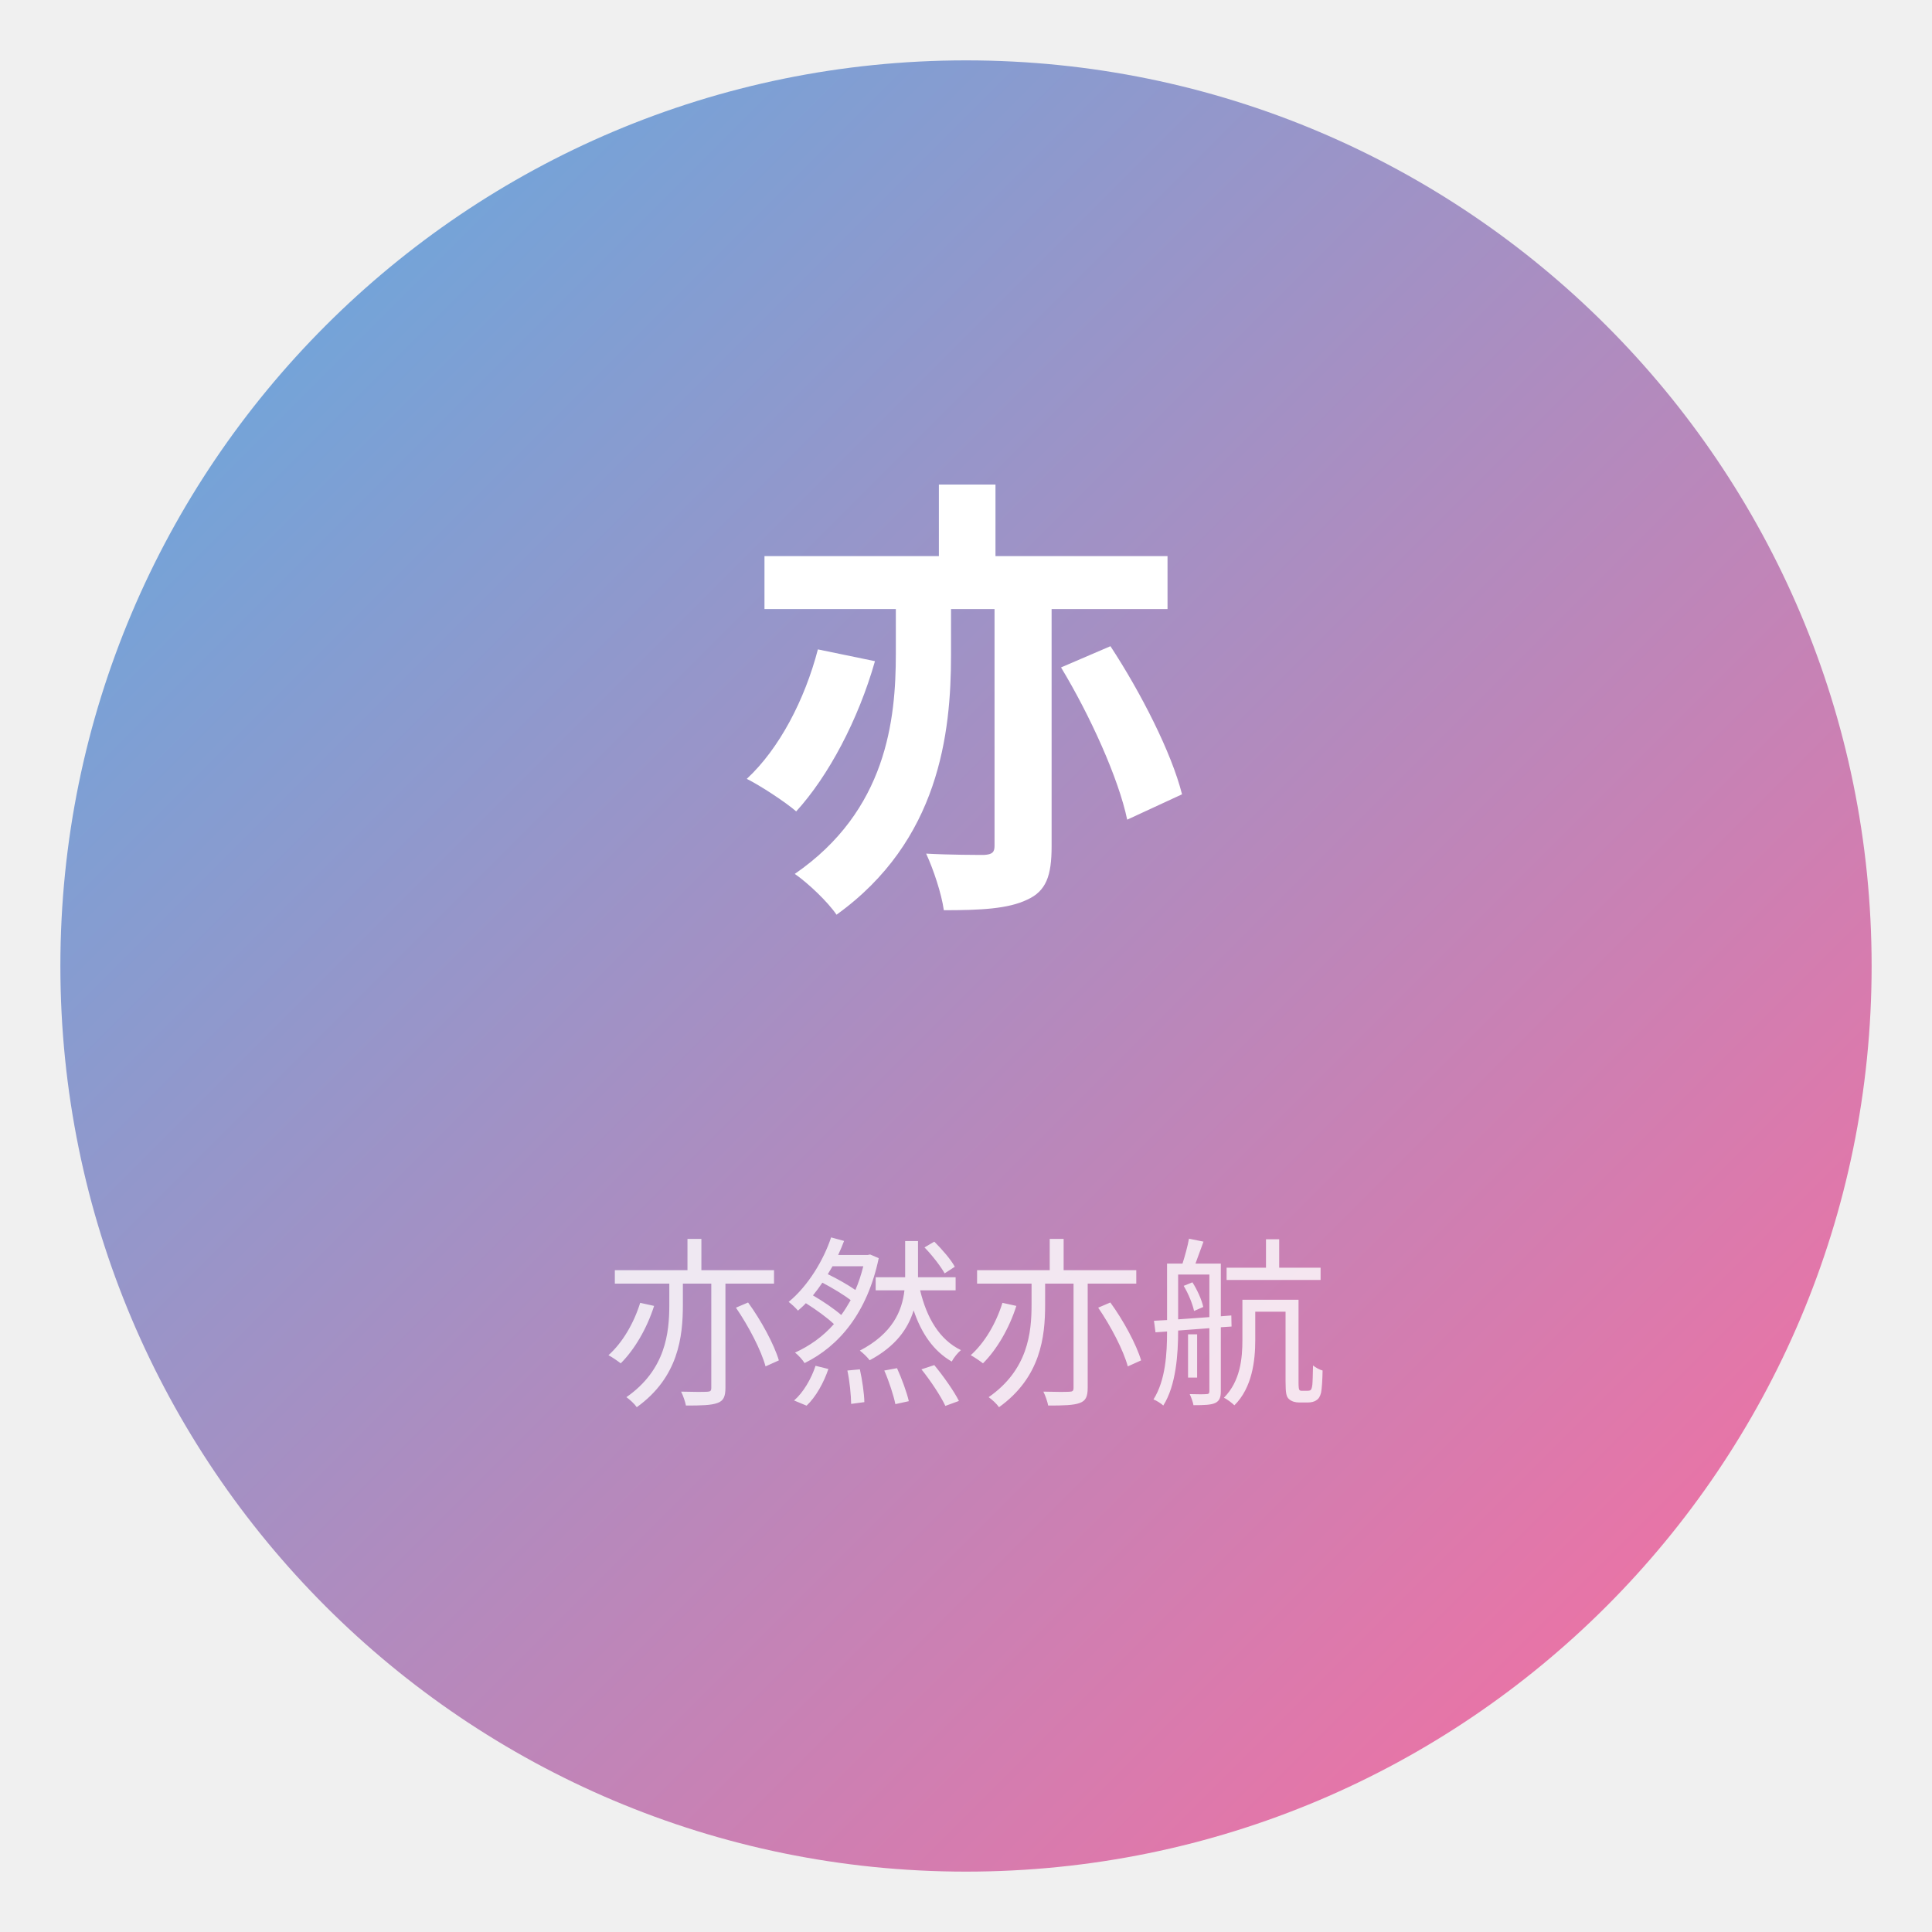
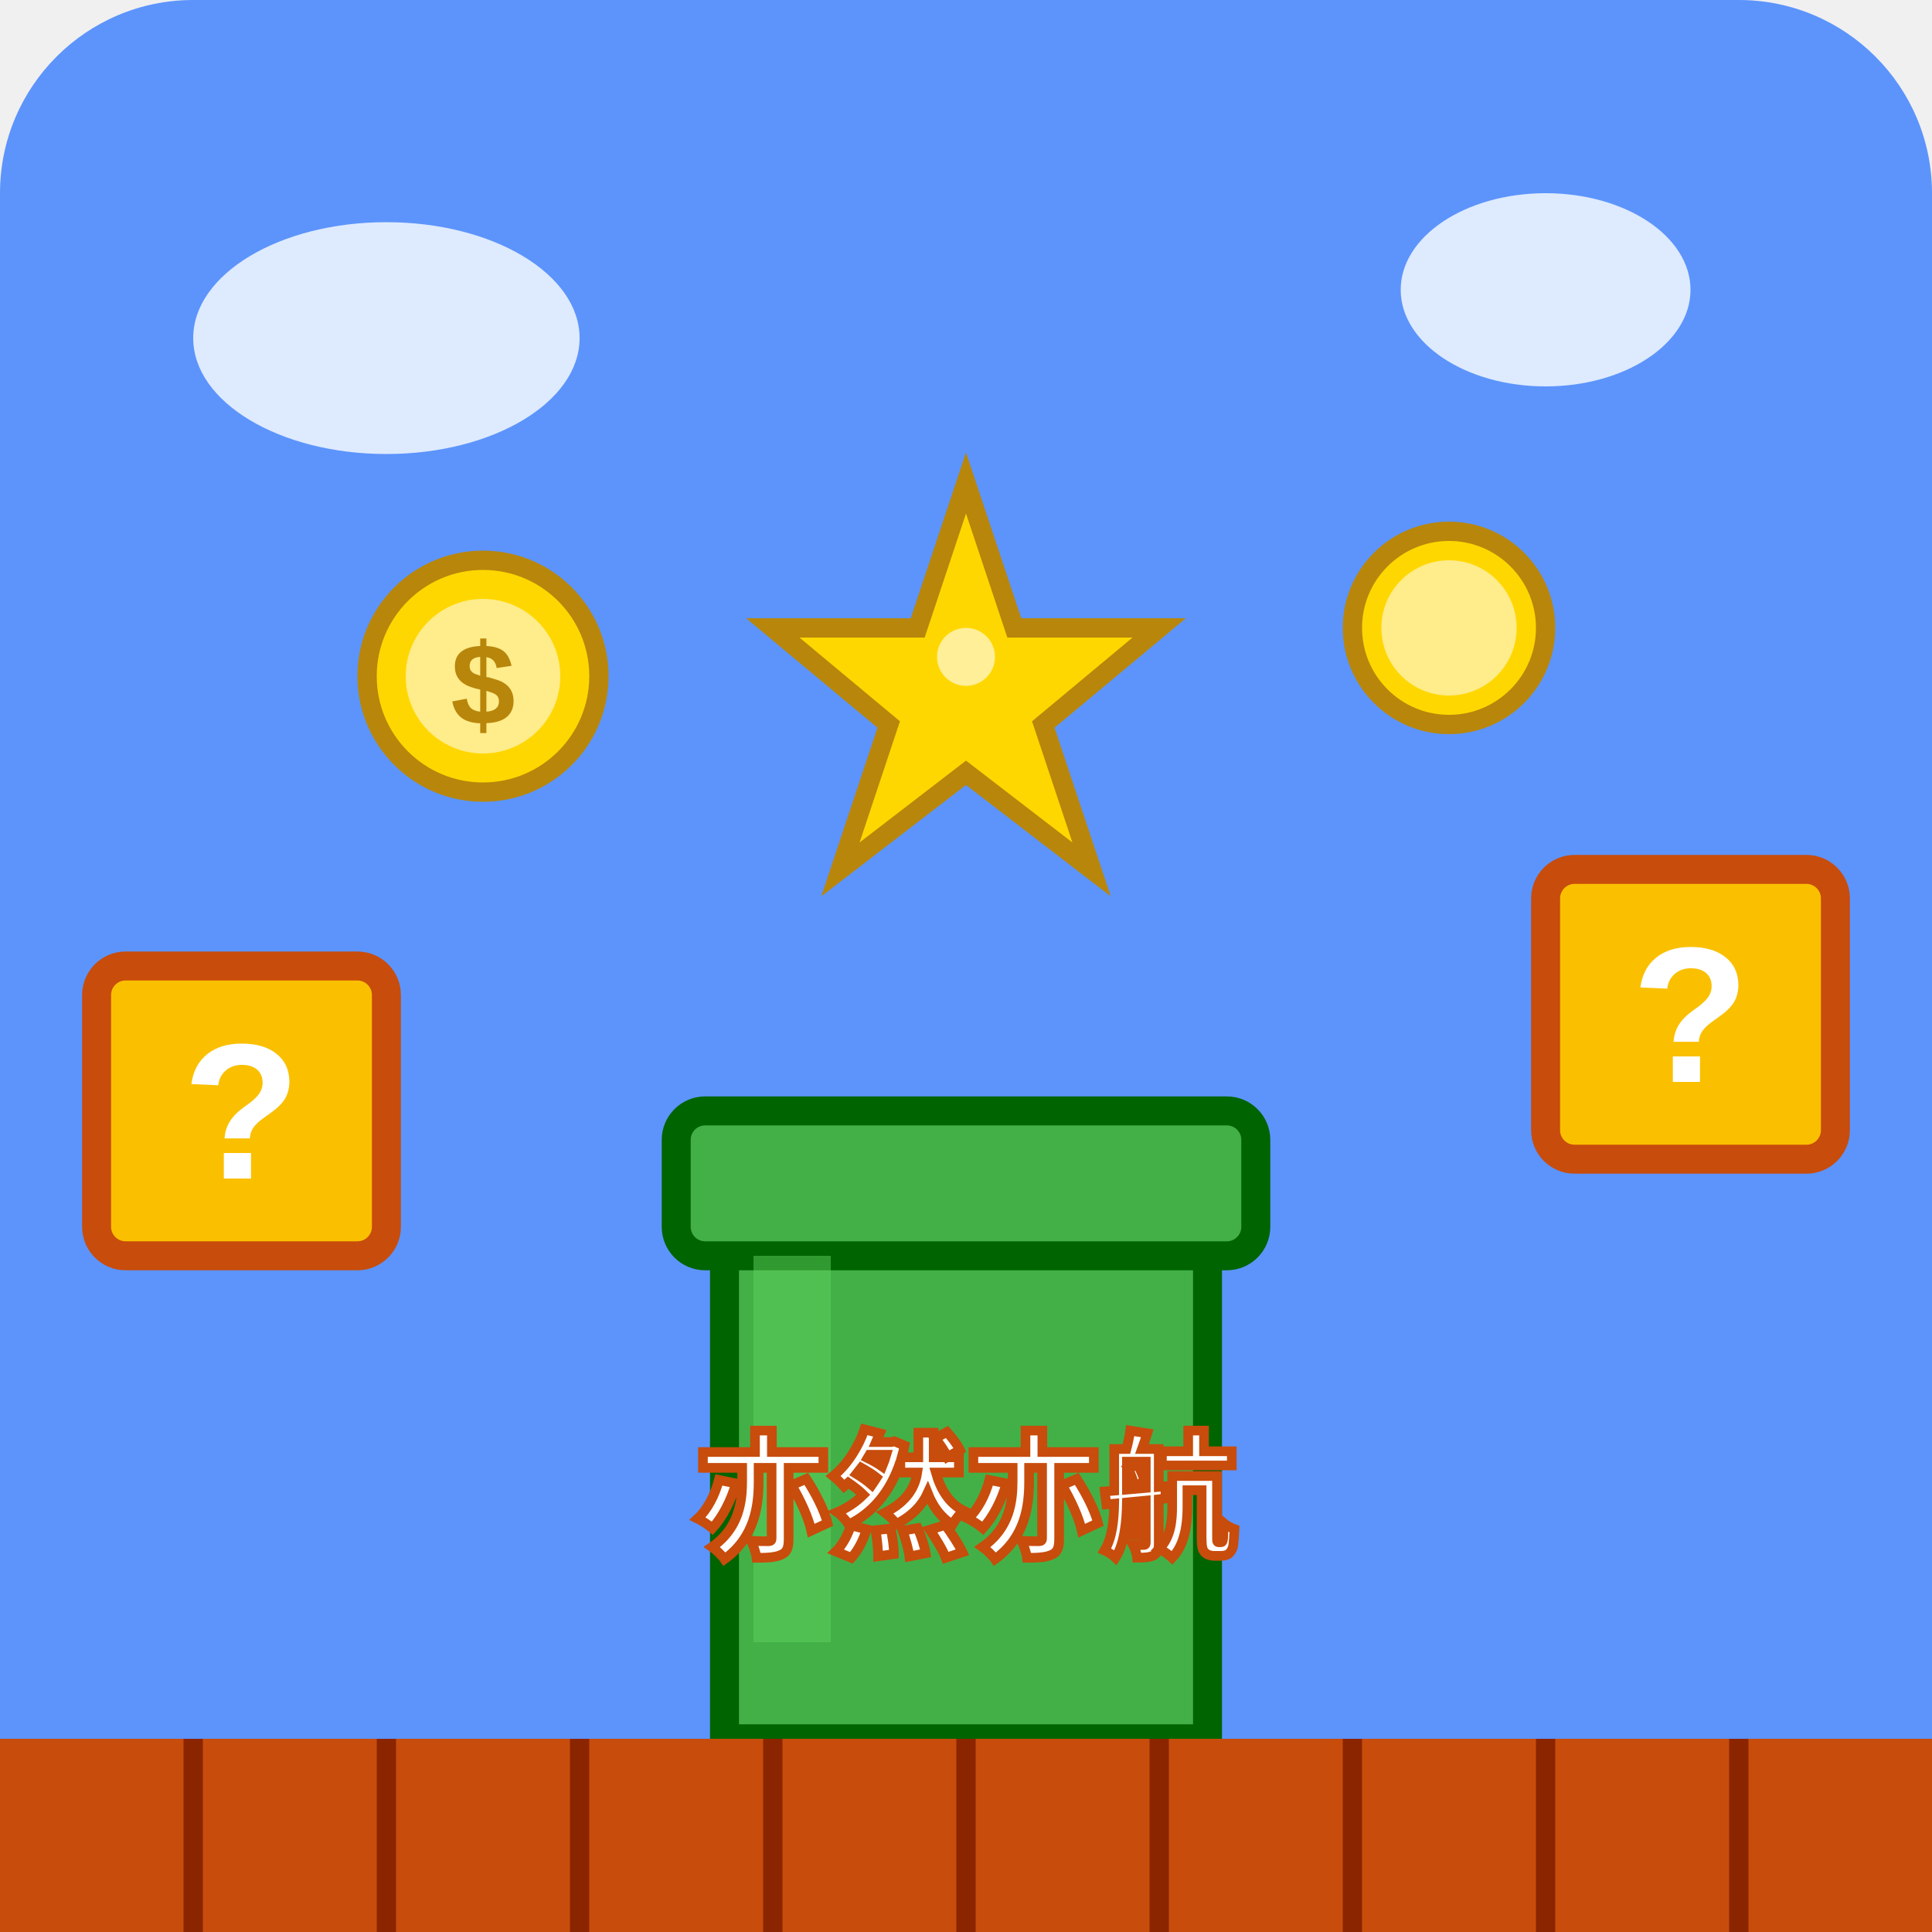
- <svg xmlns="http://www.w3.org/2000/svg" width="256" height="256">
-   <defs>
-     <linearGradient id="g" x1="0%" y1="0%" x2="100%" y2="100%">
-       <stop offset="0%" style="stop-color:#5DADE2" />
-       <stop offset="100%" style="stop-color:#FF6B9D" />
-     </linearGradient>
-   </defs>
-   <circle cx="128" cy="128" r="120" fill="url(#g)" />
-   <text x="50%" y="45%" font-family="Arial" font-size="60" fill="white" text-anchor="middle" font-weight="bold">亦</text>
-   <text x="50%" y="72%" font-family="Arial" font-size="24" fill="rgba(255,255,255,0.8)" text-anchor="middle">亦然亦航</text>
+ <svg xmlns="http://www.w3.org/2000/svg" width="200" height="200" viewBox="0 0 200 200">
+   <rect width="200" height="200" rx="20" fill="#5C94FC" />
+   <ellipse cx="40" cy="35" rx="20" ry="12" fill="white" opacity="0.8" />
+   <ellipse cx="160" cy="30" rx="15" ry="10" fill="white" opacity="0.8" />
+   <rect x="75" y="120" width="50" height="60" fill="#43B047" stroke="#006400" stroke-width="3" />
+   <rect x="70" y="115" width="60" height="15" fill="#43B047" stroke="#006400" stroke-width="3" rx="3" />
+   <rect x="78" y="130" width="8" height="40" fill="#5FD05F" opacity="0.5" />
+   <rect x="0" y="180" width="200" height="20" fill="#C84C0C" />
+   <line x1="20" y1="180" x2="20" y2="200" stroke="#8B2500" stroke-width="2" />
+   <line x1="40" y1="180" x2="40" y2="200" stroke="#8B2500" stroke-width="2" />
+   <line x1="60" y1="180" x2="60" y2="200" stroke="#8B2500" stroke-width="2" />
+   <line x1="80" y1="180" x2="80" y2="200" stroke="#8B2500" stroke-width="2" />
+   <line x1="100" y1="180" x2="100" y2="200" stroke="#8B2500" stroke-width="2" />
+   <line x1="120" y1="180" x2="120" y2="200" stroke="#8B2500" stroke-width="2" />
+   <line x1="140" y1="180" x2="140" y2="200" stroke="#8B2500" stroke-width="2" />
+   <line x1="160" y1="180" x2="160" y2="200" stroke="#8B2500" stroke-width="2" />
+   <line x1="180" y1="180" x2="180" y2="200" stroke="#8B2500" stroke-width="2" />
+   <rect x="10" y="100" width="30" height="30" fill="#FAC000" stroke="#C84C0C" stroke-width="3" rx="3" />
+   <text x="25" y="122" font-family="Arial" font-size="20" font-weight="bold" fill="white" text-anchor="middle">?</text>
+   <rect x="160" y="90" width="30" height="30" fill="#FAC000" stroke="#C84C0C" stroke-width="3" rx="3" />
+   <text x="175" y="112" font-family="Arial" font-size="20" font-weight="bold" fill="white" text-anchor="middle">?</text>
+   <circle cx="50" cy="70" r="12" fill="#FFD700" stroke="#B8860B" stroke-width="2" />
+   <circle cx="50" cy="70" r="8" fill="#FFEC8B" />
+   <text x="50" y="75" font-family="Arial" font-size="12" font-weight="bold" fill="#B8860B" text-anchor="middle">$</text>
+   <circle cx="150" cy="65" r="10" fill="#FFD700" stroke="#B8860B" stroke-width="2" />
+   <circle cx="150" cy="65" r="7" fill="#FFEC8B" />
+   <polygon points="100,50 105,65 120,65 108,75 113,90 100,80 87,90 92,75 80,65 95,65" fill="#FFD700" stroke="#B8860B" stroke-width="2" />
+   <circle cx="100" cy="68" r="3" fill="white" opacity="0.6" />
+   <text x="100" y="160" font-family="'ZCOOL KuaiLe', sans-serif" font-size="14" font-weight="bold" fill="white" text-anchor="middle" stroke="#C84C0C" stroke-width="1">亦然亦航</text>
</svg>
